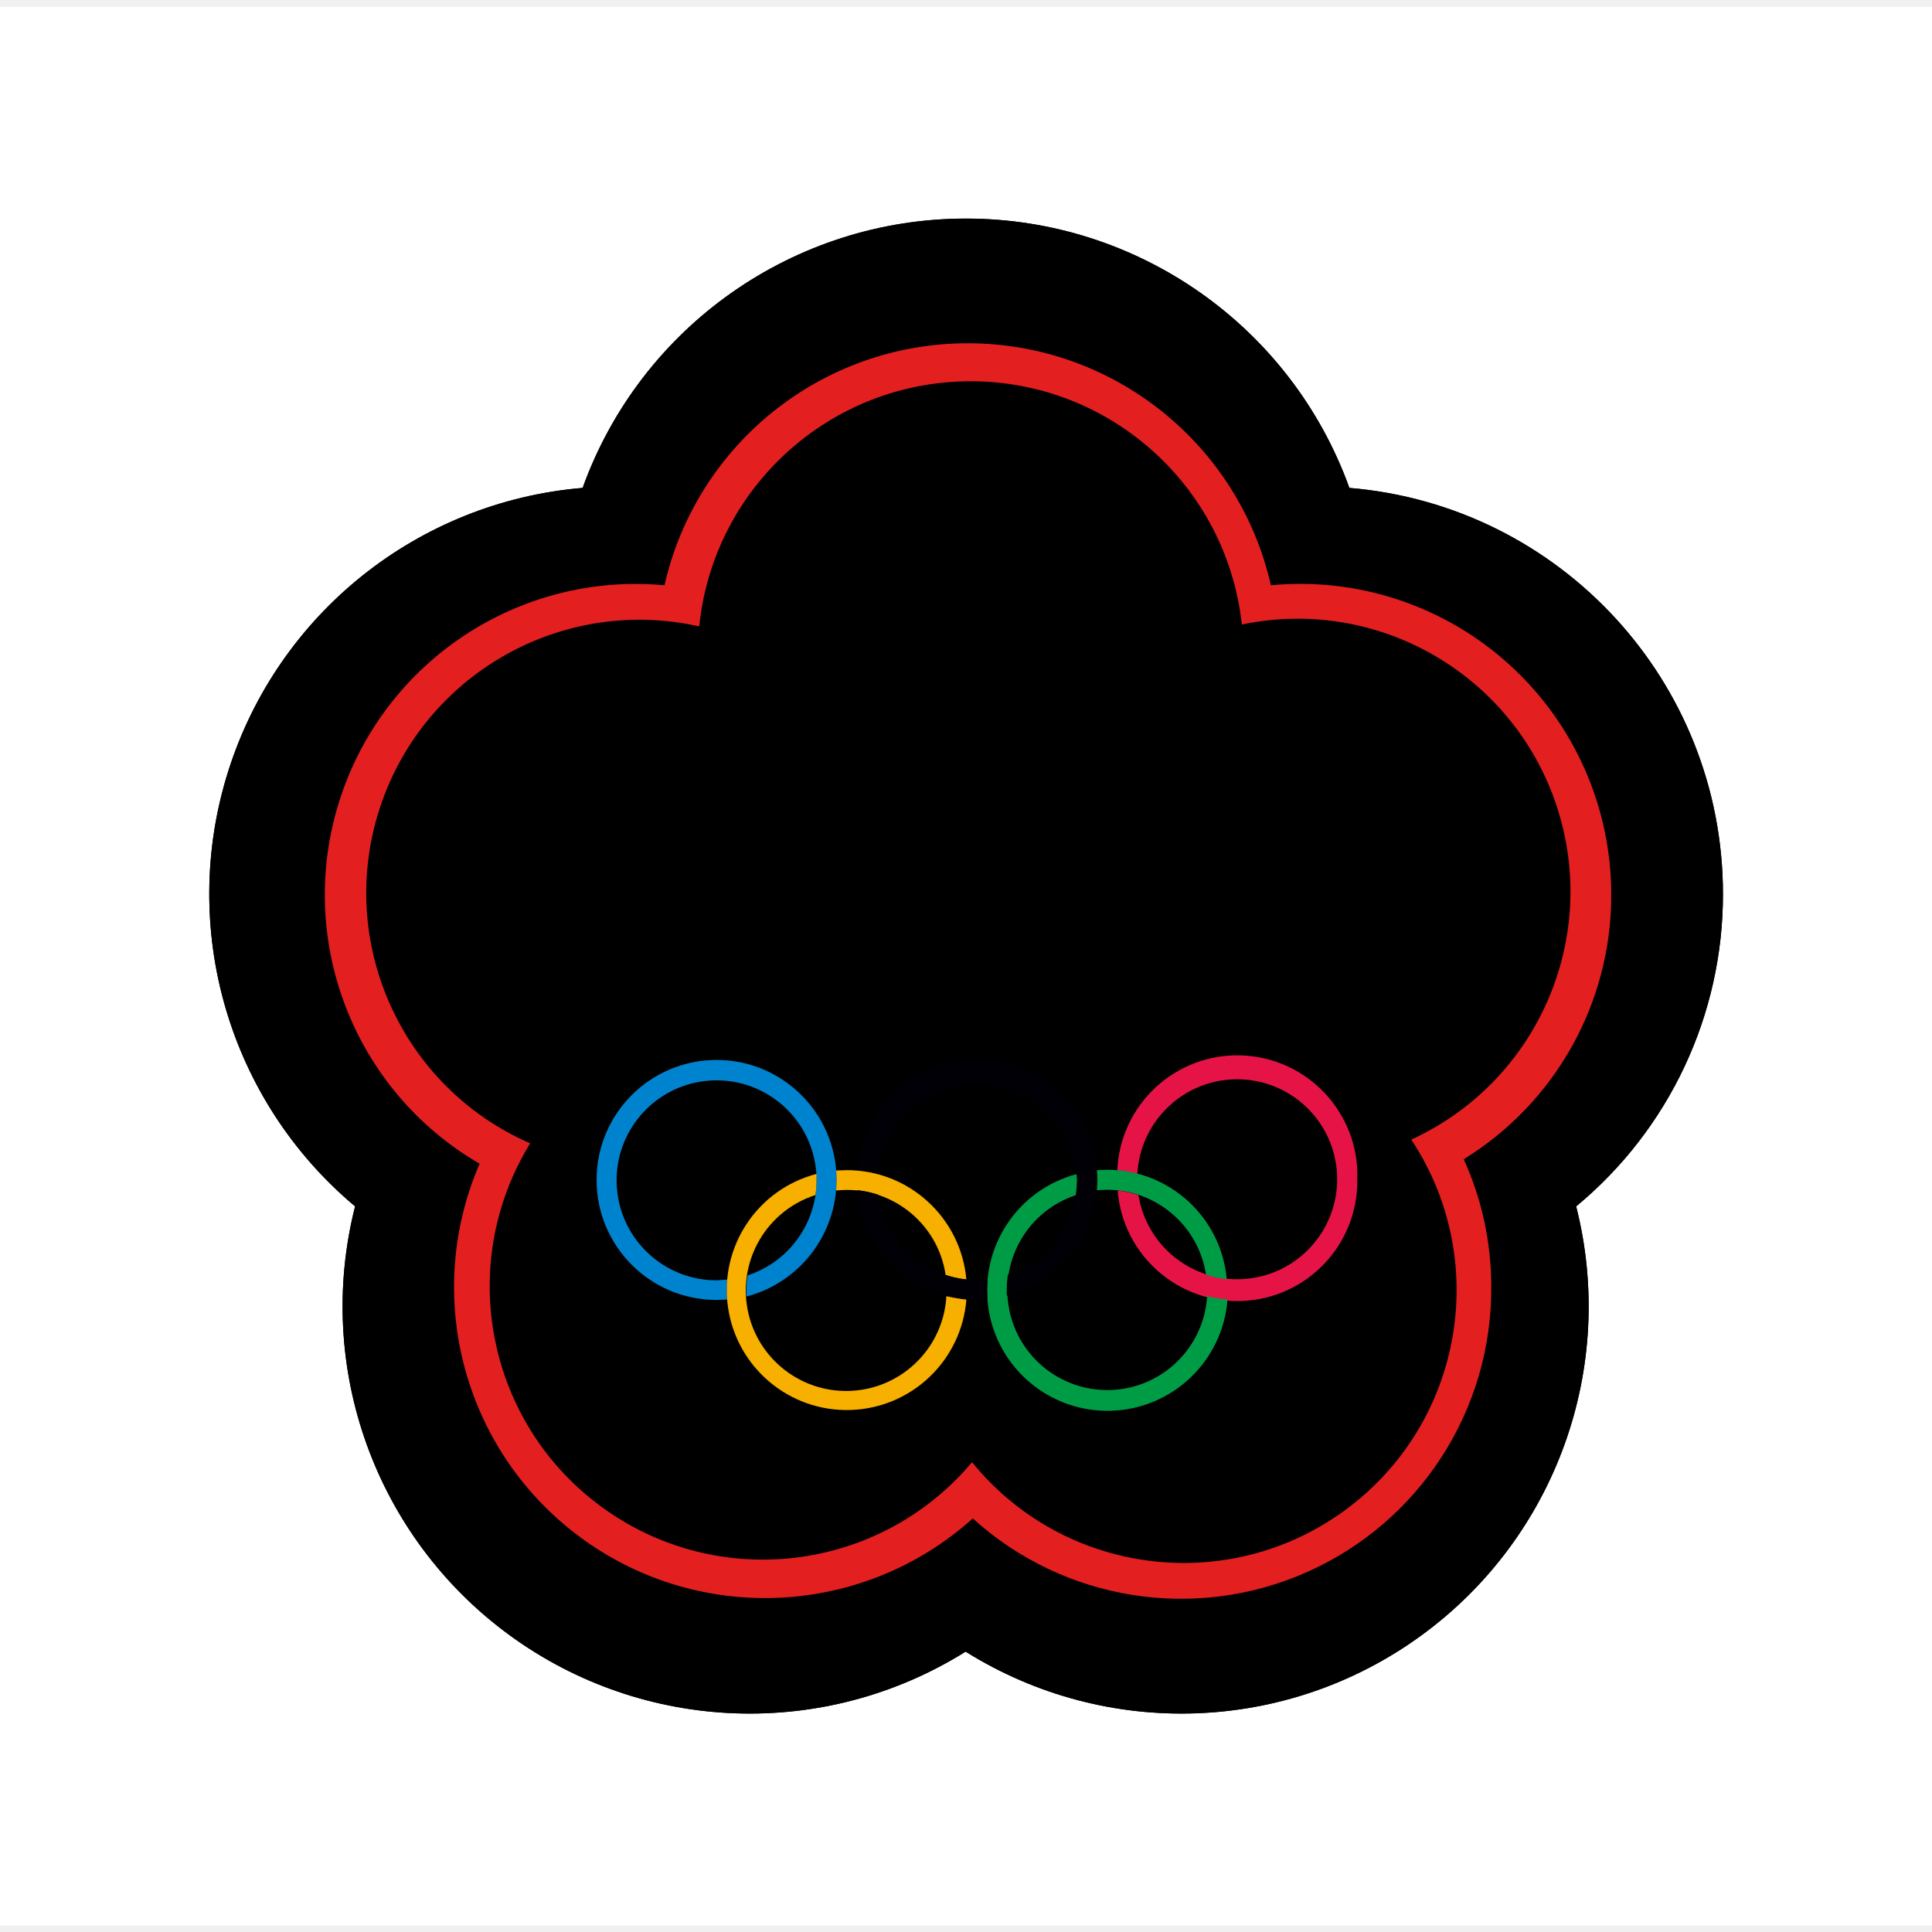
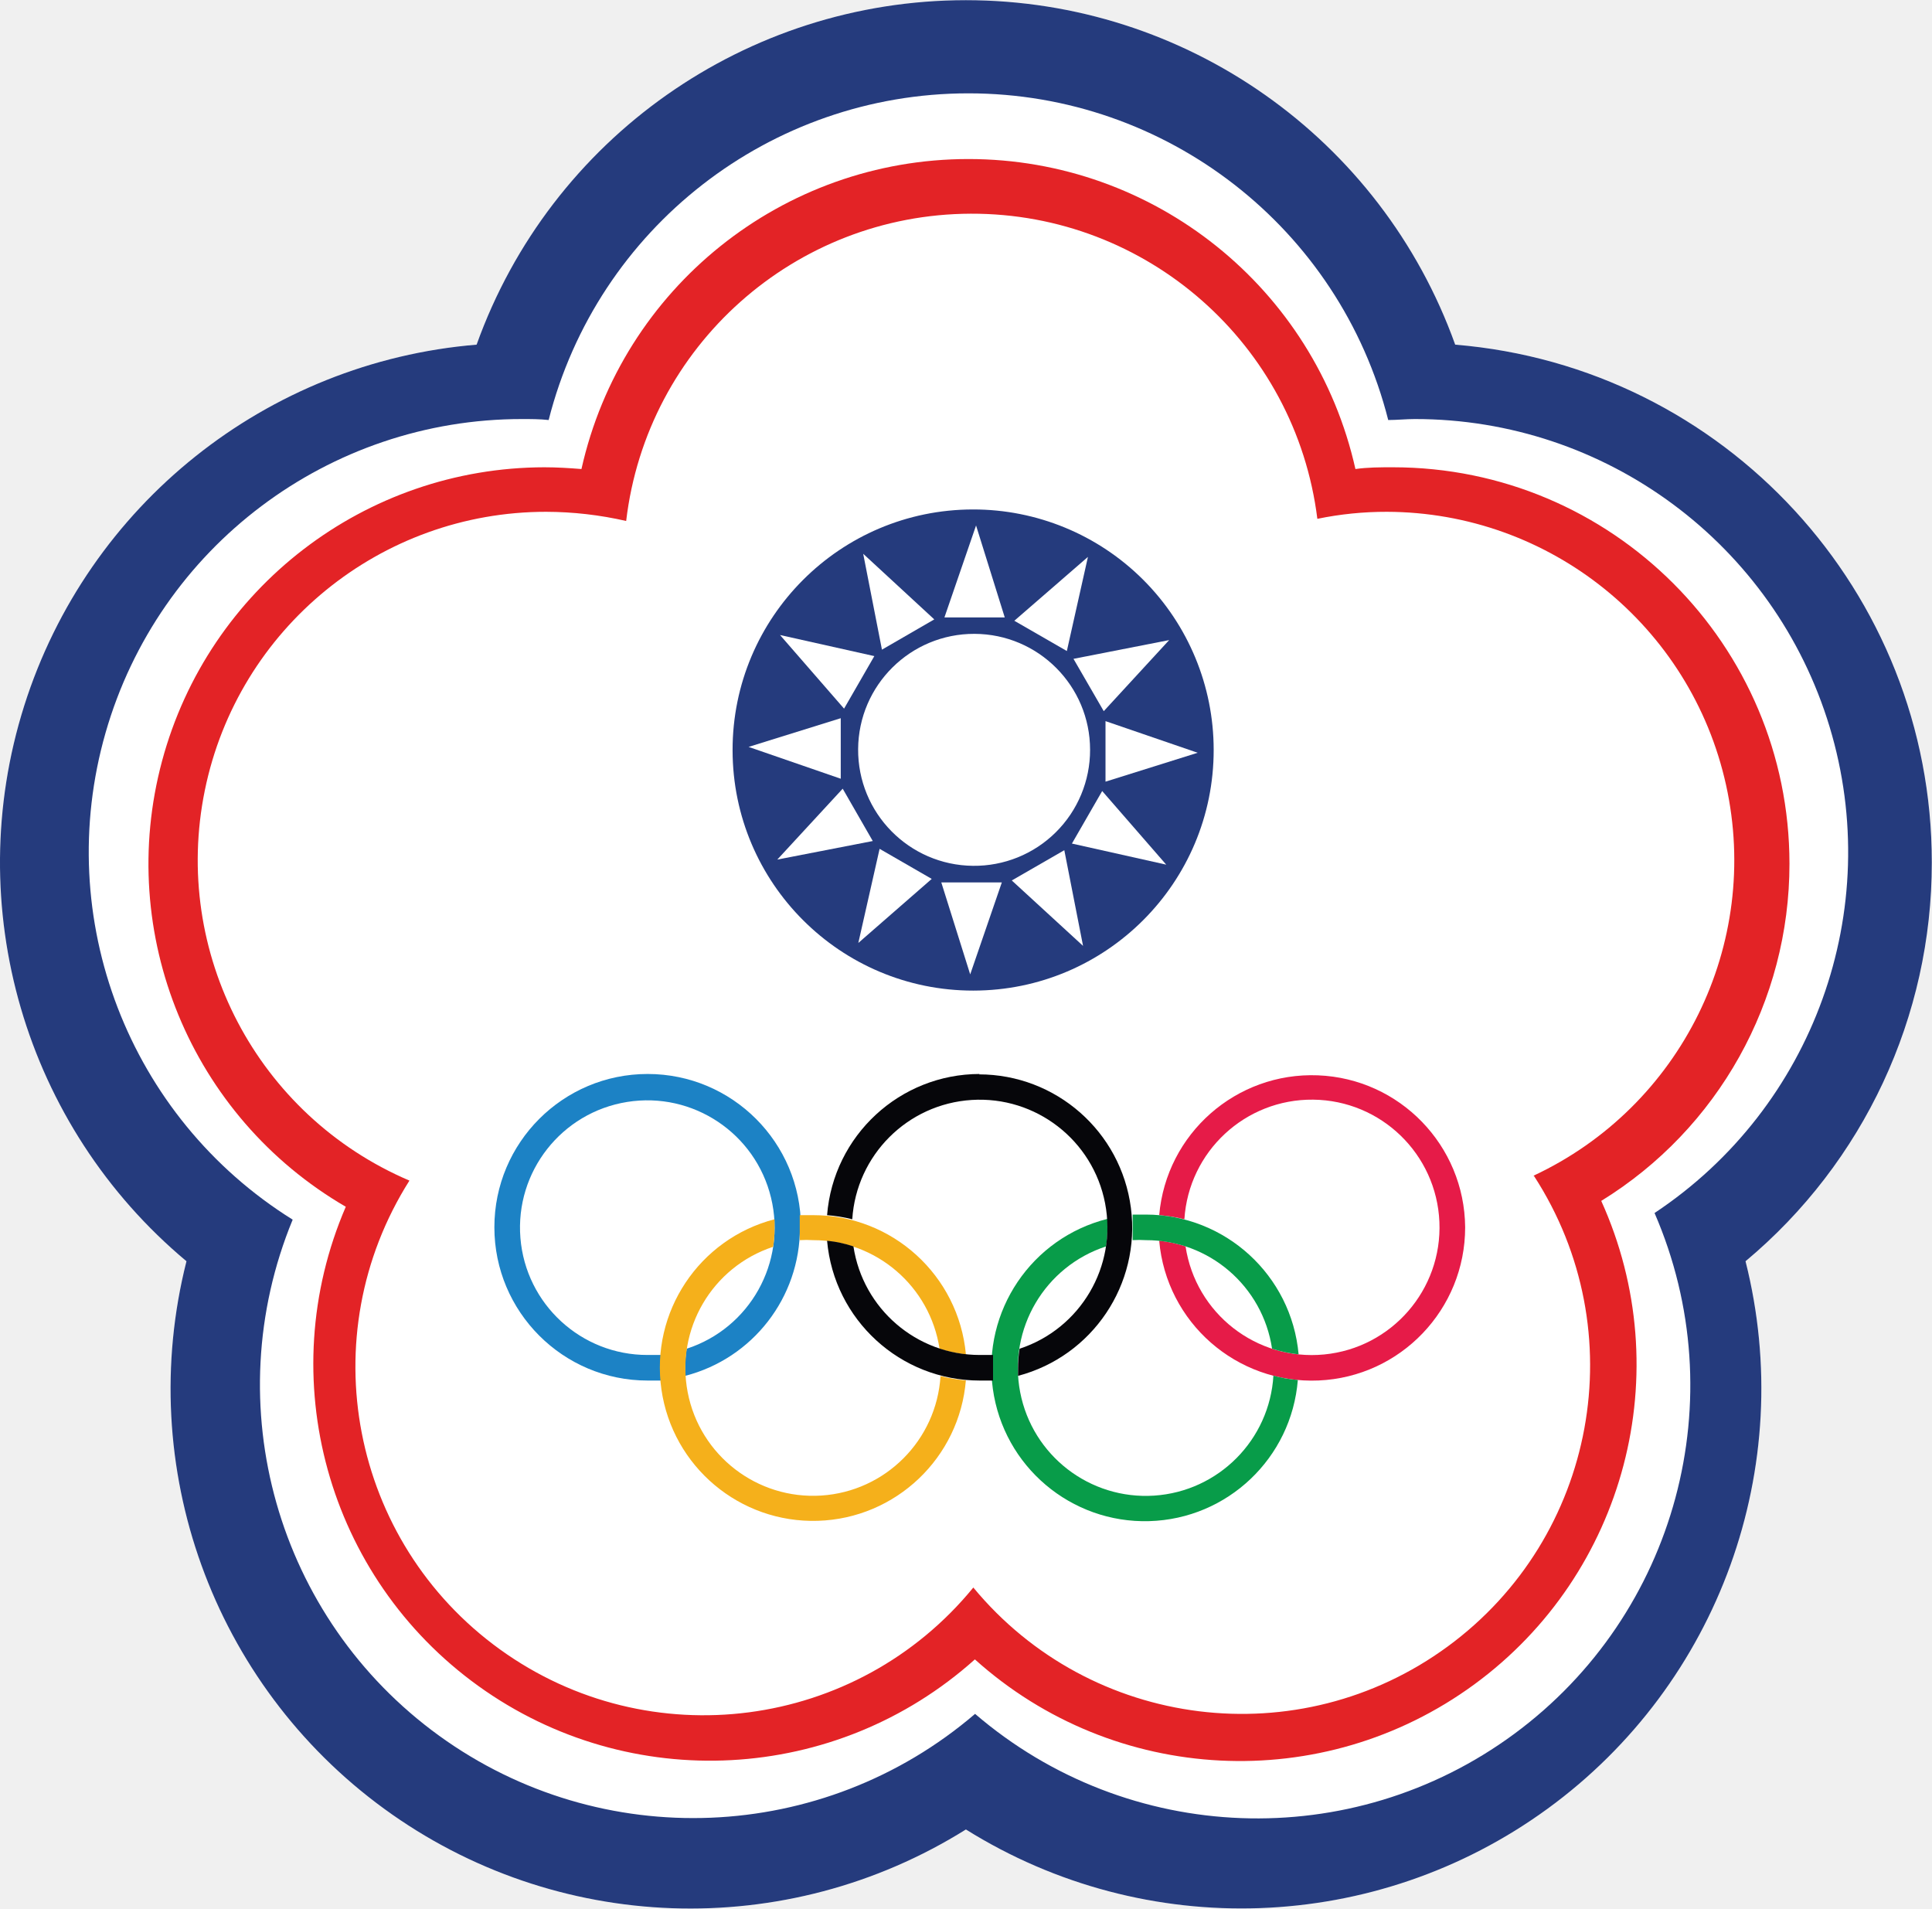
- <svg xmlns="http://www.w3.org/2000/svg" id="flag-icon-css-cht" x="0" y="0" version="1.1" viewBox="0 0 512 512" xml:space="preserve">
-   <path fill="#fff" d="M0 1.8h512v508.5H0z" />
-   <path d="M456.6 236.9a108 108 0 00-99-107.6 108 108 0 00-203.2 0 108 108 0 00-60.3 190.4 107.9 107.9 0 00161.8 118 107.9 107.9 0 00161.8-118 107.3 107.3 0 0038.9-82.8z" class="st1" />
-   <path d="M257.5 163.6a50 50 0 100 99.8 50 50 0 000-99.8zm0 74a24.1 24.1 0 110-48.2 24.1 24.1 0 010 48.2z" class="st2" />
-   <path d="M456.6 236.9a108 108 0 00-99-107.6 108 108 0 00-203.2 0 108 108 0 00-60.3 190.4 107.9 107.9 0 00161.8 118 107.9 107.9 0 00161.8-118 107.3 107.3 0 0038.9-82.8zM399 309.7a89.9 89.9 0 01-141.1 104 89.8 89.8 0 01-141.7-102.6 89.9 89.9 0 0153.1-166 90 90 0 01174.4 0c1.8-.2 3.7-.2 5.5-.2A89.9 89.9 0 01399 309.7z" class="st2" />
-   <path fill="#e41f20" fill-rule="evenodd" d="M427 237.1a82.4 82.4 0 00-90.2-82 82.4 82.4 0 00-160.7 0 82.4 82.4 0 00-49 153.3 82.4 82.4 0 00130.7 94 82.2 82.2 0 00137.4-61.3c0-12.1-2.6-23.6-7.3-33.9a82.1 82.1 0 0039.1-70.1zM374 302a72.3 72.3 0 01-116.4 85.5A72.4 72.4 0 01140.5 303a72.4 72.4 0 0144.8-137 72.3 72.3 0 01143.8-.5A72.3 72.3 0 01374 302z" clip-rule="evenodd" />
-   <path d="M251.5 186.1h12.6l-6-19.2zm-12.9 6.6l10.8-6.2-14.7-13.7zm-7.9 12.3l6.3-10.9-19.6-4.4zm-.7 14.5V207l-19.1 5.9zm6.7 13l-6.3-10.9-13.6 14.8zm12.2 7.9l-10.9-6.3-4.4 19.5zm14.5.7h-12.5l6 19.1zm13-6.7l-10.9 6.2 14.8 13.6zm7.9-12.3L278 233l19.6 4.4zm.7-14.5v12.5l19.1-5.9zm-6.7-13l6.3 10.9 13.6-14.7zm-12.2-7.8l10.8 6.2 4.4-19.5z" class="st1" />
-   <path fill="#0083ce" d="M221.7 312.7a31.8 31.8 0 10-31.8 31.8l2.8-.1-.1-2.5.1-2.8-2.8.2a26.5 26.5 0 118.2-1.3 26 26 0 00-.3 4v1.6a32 32 0 0023.9-30.9z" />
-   <path fill="#e61446" d="M359.7 312.7a31.8 31.8 0 01-63.5 2.8c1.9.2 3.7.6 5.5 1.2a26.5 26.5 0 10-.3-5.5 45 45 0 00-5.3-.9 31.8 31.8 0 0163.6 2.4z" />
-   <path fill="#009c45" d="M319.9 343.5a26.5 26.5 0 11-34.7-26.8c.2-1.3.3-2.6.3-4v-1.6a31.9 31.9 0 1039.8 33.3 38 38 0 01-5.4-.9zm-26.5-28.2c13.3 0 24.3 9.8 26.2 22.5 1.8.6 3.6 1 5.5 1.2a31.8 31.8 0 00-31.7-29l-2.7.1.1 2.5-.1 2.8 2.7-.1z" />
-   <path fill="#f7b000" d="M256.1 344.4a31.8 31.8 0 11-39.7-33.3v1.6a26 26 0 01-.3 4 26.6 26.6 0 1034.7 26.8c1.8.4 3.5.7 5.3.9zm-34.5-28.9l.1-2.8-.1-2.5 2.8-.1a31.8 31.8 0 0131.7 29c-1.9-.2-3.7-.6-5.5-1.2a26.4 26.4 0 00-29-22.4z" />
-   <path fill="#000006" d="M258.9 339.2a26.5 26.5 0 01-26.2-22.6c-1.8-.6-3.6-1-5.5-1.2a31.8 31.8 0 0031.7 29l2.8-.1-.1-2.5.1-2.8c-1 .2-1.9.2-2.8.2zm0-58.4a31.8 31.8 0 00-31.7 29.3c1.8.2 3.5.4 5.2.9a26.6 26.6 0 0153 1.6c0 11.8-7.6 21.7-18.3 25.2a26 26 0 00-.3 4v1.6a31.8 31.8 0 00-7.9-62.6z" />
+ <svg xmlns="http://www.w3.org/2000/svg" id="Layer_1" data-name="Layer 1" viewBox="0 0 98.95 97.74">
+   <defs>
+     <style>.cls-1{fill:#fff;}.cls-1,.cls-2,.cls-3{fill-rule:evenodd;}.cls-2{fill:#253b7d;}.cls-3{fill:#e32326;}.cls-4{fill:#1c82c5;}.cls-5{fill:#e61b48;}.cls-6{fill:#089c49;}.cls-7{fill:#f5b01b;}.cls-8{fill:#06060a;}</style>
+   </defs>
+   <path class="cls-1" d="M99.47,45.24A26.59,26.59,0,0,0,75.06,18.72a26.62,26.62,0,0,0-50.12,0A26.61,26.61,0,0,0,10.08,65.66,26.62,26.62,0,0,0,50,94.76a26.63,26.63,0,0,0,39.93-29.1,26.57,26.57,0,0,0,9.54-20.42Z" transform="translate(-0.53 -1.07)" />
+   <path class="cls-2" d="M50.36,27.16A12.32,12.32,0,1,0,62.69,39.47,12.31,12.31,0,0,0,50.36,27.16Zm0,18.25a5.94,5.94,0,1,1,6-5.94,5.93,5.93,0,0,1-6,5.94Z" transform="translate(-0.53 -1.07)" />
+   <path class="cls-2" d="M99.47,45.24A26.59,26.59,0,0,0,75.06,18.72a26.62,26.62,0,0,0-50.12,0A26.61,26.61,0,0,0,10.08,65.66,26.62,26.62,0,0,0,50,94.76a26.63,26.63,0,0,0,39.93-29.1,26.57,26.57,0,0,0,9.54-20.42ZM85.27,63.19a22.18,22.18,0,0,1-34.8,25.65A22.19,22.19,0,0,1,15.52,63.53a22.18,22.18,0,0,1,11.75-41c.46,0,.91,0,1.36.05a22.18,22.18,0,0,1,43,0c.45,0,.9-.05,1.36-.05A22.18,22.18,0,0,1,85.27,63.19Z" transform="translate(-0.53 -1.07)" />
+   <path class="cls-3" d="M92.18,45.3A20.31,20.31,0,0,0,71.87,25c-.64,0-1.29,0-1.92.09a20.31,20.31,0,0,0-39.64,0c-.62-.05-1.26-.09-1.9-.09A20.31,20.31,0,0,0,18.24,62.87,20.32,20.32,0,0,0,50.46,86.05,20.31,20.31,0,0,0,82.54,62.57,20.27,20.27,0,0,0,92.18,45.3Zm-13.08,16A17.84,17.84,0,0,1,50.38,82.37,17.84,17.84,0,0,1,21.5,61.53a17.84,17.84,0,0,1,7-34.25,18.54,18.54,0,0,1,4.1.47A17.83,17.83,0,0,1,68,27.64a17.48,17.48,0,0,1,3.56-.36,17.84,17.84,0,0,1,7.51,34Z" transform="translate(-0.53 -1.07)" />
+   <polygon class="cls-1" points="48.37 31.62 51.46 31.62 49.99 26.91 48.37 31.62" />
+   <polygon class="cls-1" points="45.17 33.27 47.85 31.72 44.21 28.36 45.17 33.27" />
+   <polygon class="cls-1" points="43.23 36.29 44.78 33.6 39.95 32.52 43.23 36.29" />
+   <polygon class="cls-1" points="43.06 39.88 43.06 36.78 38.34 38.25 43.06 39.88" />
+   <polygon class="cls-1" points="44.7 43.07 43.16 40.39 39.81 44.02 44.7 43.07" />
+   <polygon class="cls-1" points="47.72 45.01 45.05 43.47 43.96 48.29 47.72 45.01" />
+   <polygon class="cls-1" points="51.31 45.19 48.21 45.19 49.69 49.9 51.31 45.19" />
+   <polygon class="cls-1" points="54.51 43.54 51.82 45.09 55.47 48.44 54.51 43.54" />
+   <polygon class="cls-1" points="56.45 40.51 54.9 43.2 59.73 44.28 56.45 40.51" />
+   <polygon class="cls-1" points="56.62 36.93 56.62 40.03 61.34 38.55 56.62 36.93" />
+   <polygon class="cls-1" points="54.98 33.74 56.53 36.42 59.88 32.78 54.98 33.74" />
+   <polygon class="cls-1" points="51.95 31.79 54.64 33.34 55.72 28.52 51.95 31.79" />
+   <path class="cls-4" d="M41.55,63.92a7.85,7.85,0,1,0-7.85,7.85c.24,0,.46,0,.68,0,0-.21,0-.41,0-.62s0-.47,0-.69c-.22,0-.44,0-.68,0a6.52,6.52,0,1,1,2-.32,6.27,6.27,0,0,0-.08,1c0,.13,0,.27,0,.39a7.83,7.83,0,0,0,5.88-7.59Z" transform="translate(-0.53 -1.07)" />
+   <path class="cls-5" d="M75.57,63.92a7.85,7.85,0,0,1-15.67.69,6.25,6.25,0,0,1,1.35.29,6.54,6.54,0,1,0-.06-1.39,7.89,7.89,0,0,0-1.29-.21,7.85,7.85,0,0,1,15.67.62Z" transform="translate(-0.53 -1.07)" />
+   <path class="cls-6" d="M65.75,71.51a6.55,6.55,0,1,1-8.57-6.61,6.37,6.37,0,0,0,.07-1c0-.14,0-.27,0-.41A7.86,7.86,0,1,0,67,71.74a6.69,6.69,0,0,1-1.29-.23Zm-6.54-6.93a6.52,6.52,0,0,1,6.47,5.56,6.85,6.85,0,0,0,1.36.29,7.86,7.86,0,0,0-7.83-7.16c-.22,0-.45,0-.67,0,0,.2,0,.41,0,.62s0,.47,0,.69a5.16,5.16,0,0,1,.68,0Z" transform="translate(-0.53 -1.07)" />
+   <path class="cls-7" d="M50,71.74a7.85,7.85,0,1,1-9.8-8.23c0,.14,0,.27,0,.41a6.37,6.37,0,0,1-.07,1,6.54,6.54,0,1,0,8.57,6.62,7.72,7.72,0,0,0,1.29.22Zm-8.51-7.13c0-.22,0-.46,0-.69s0-.42,0-.62c.22,0,.45,0,.68,0A7.85,7.85,0,0,1,50,70.43a6.61,6.61,0,0,1-1.35-.29,6.55,6.55,0,0,0-6.47-5.56,5.31,5.31,0,0,0-.69,0Z" transform="translate(-0.53 -1.07)" />
+   <path class="cls-8" d="M50.71,70.46a6.54,6.54,0,0,1-6.47-5.56,6,6,0,0,0-1.35-.29,7.85,7.85,0,0,0,7.82,7.16c.23,0,.46,0,.68,0,0-.21,0-.41,0-.62s0-.47,0-.69c-.23,0-.45,0-.69,0Zm0-14.39a7.85,7.85,0,0,0-7.82,7.23,7.89,7.89,0,0,1,1.29.21,6.54,6.54,0,1,1,8.57,6.63,6.37,6.37,0,0,0-.08,1c0,.14,0,.27,0,.39a7.85,7.85,0,0,0-2-15.44Z" transform="translate(-0.53 -1.07)" />
</svg>
